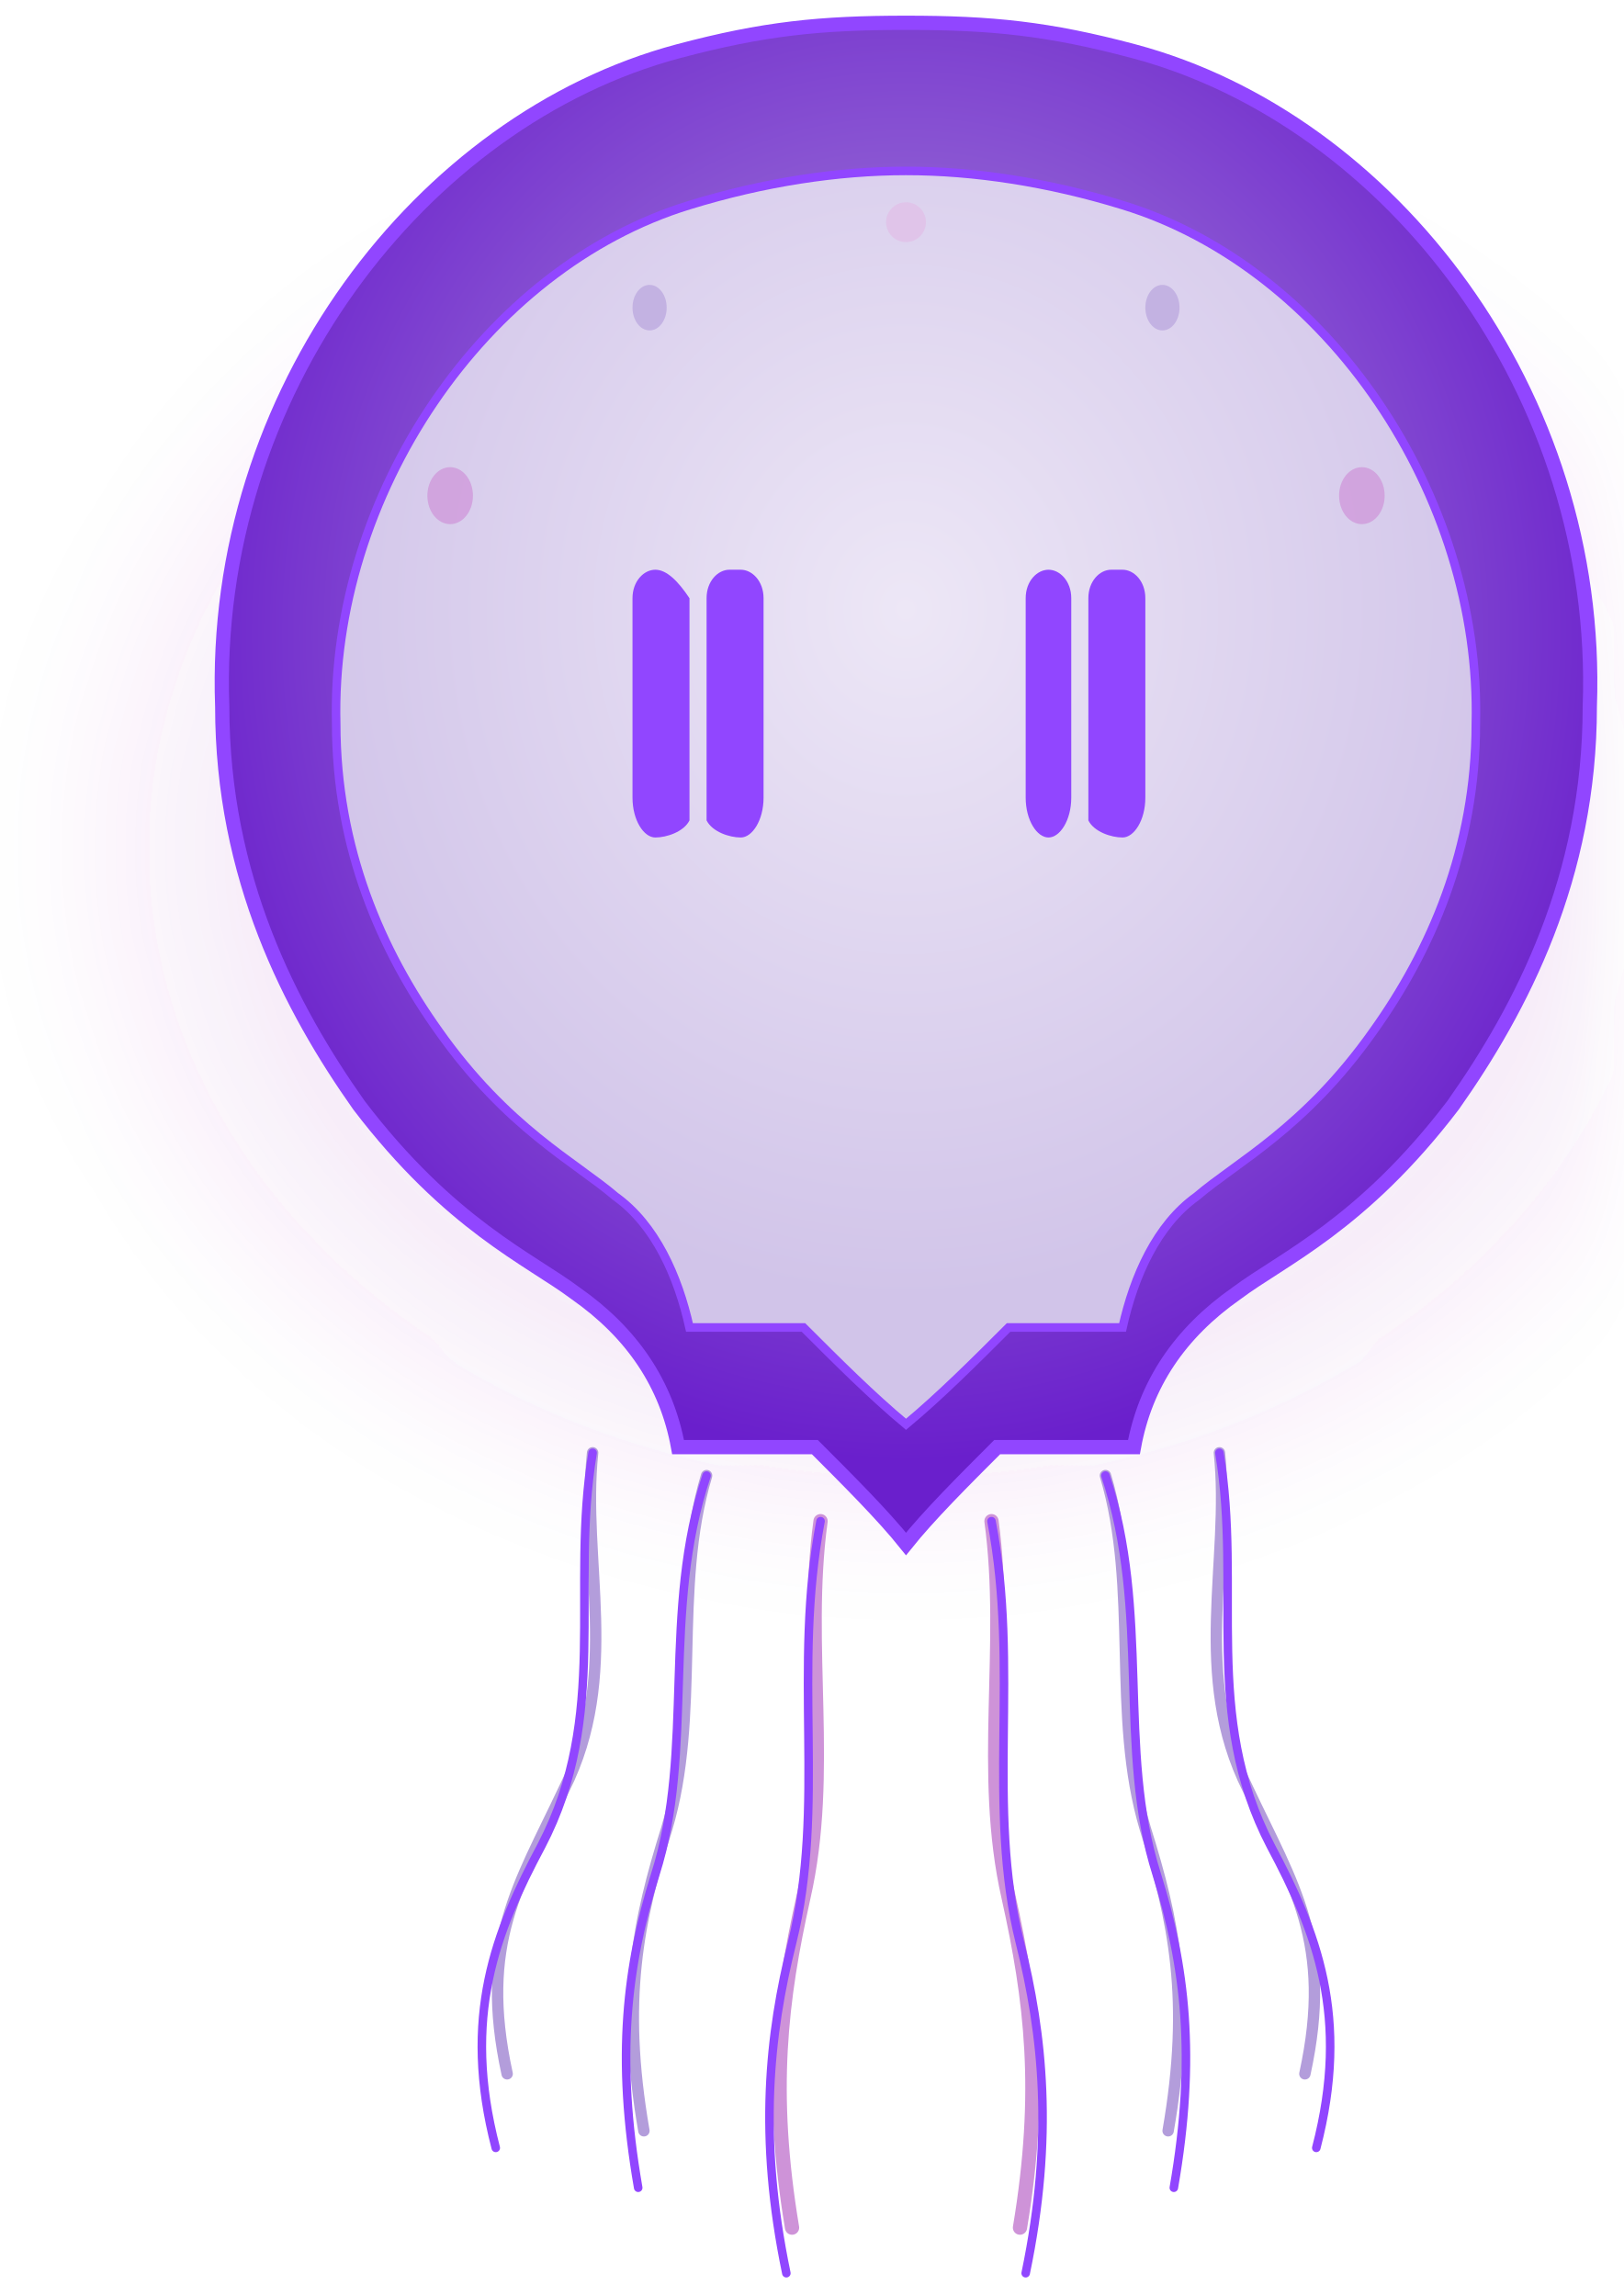
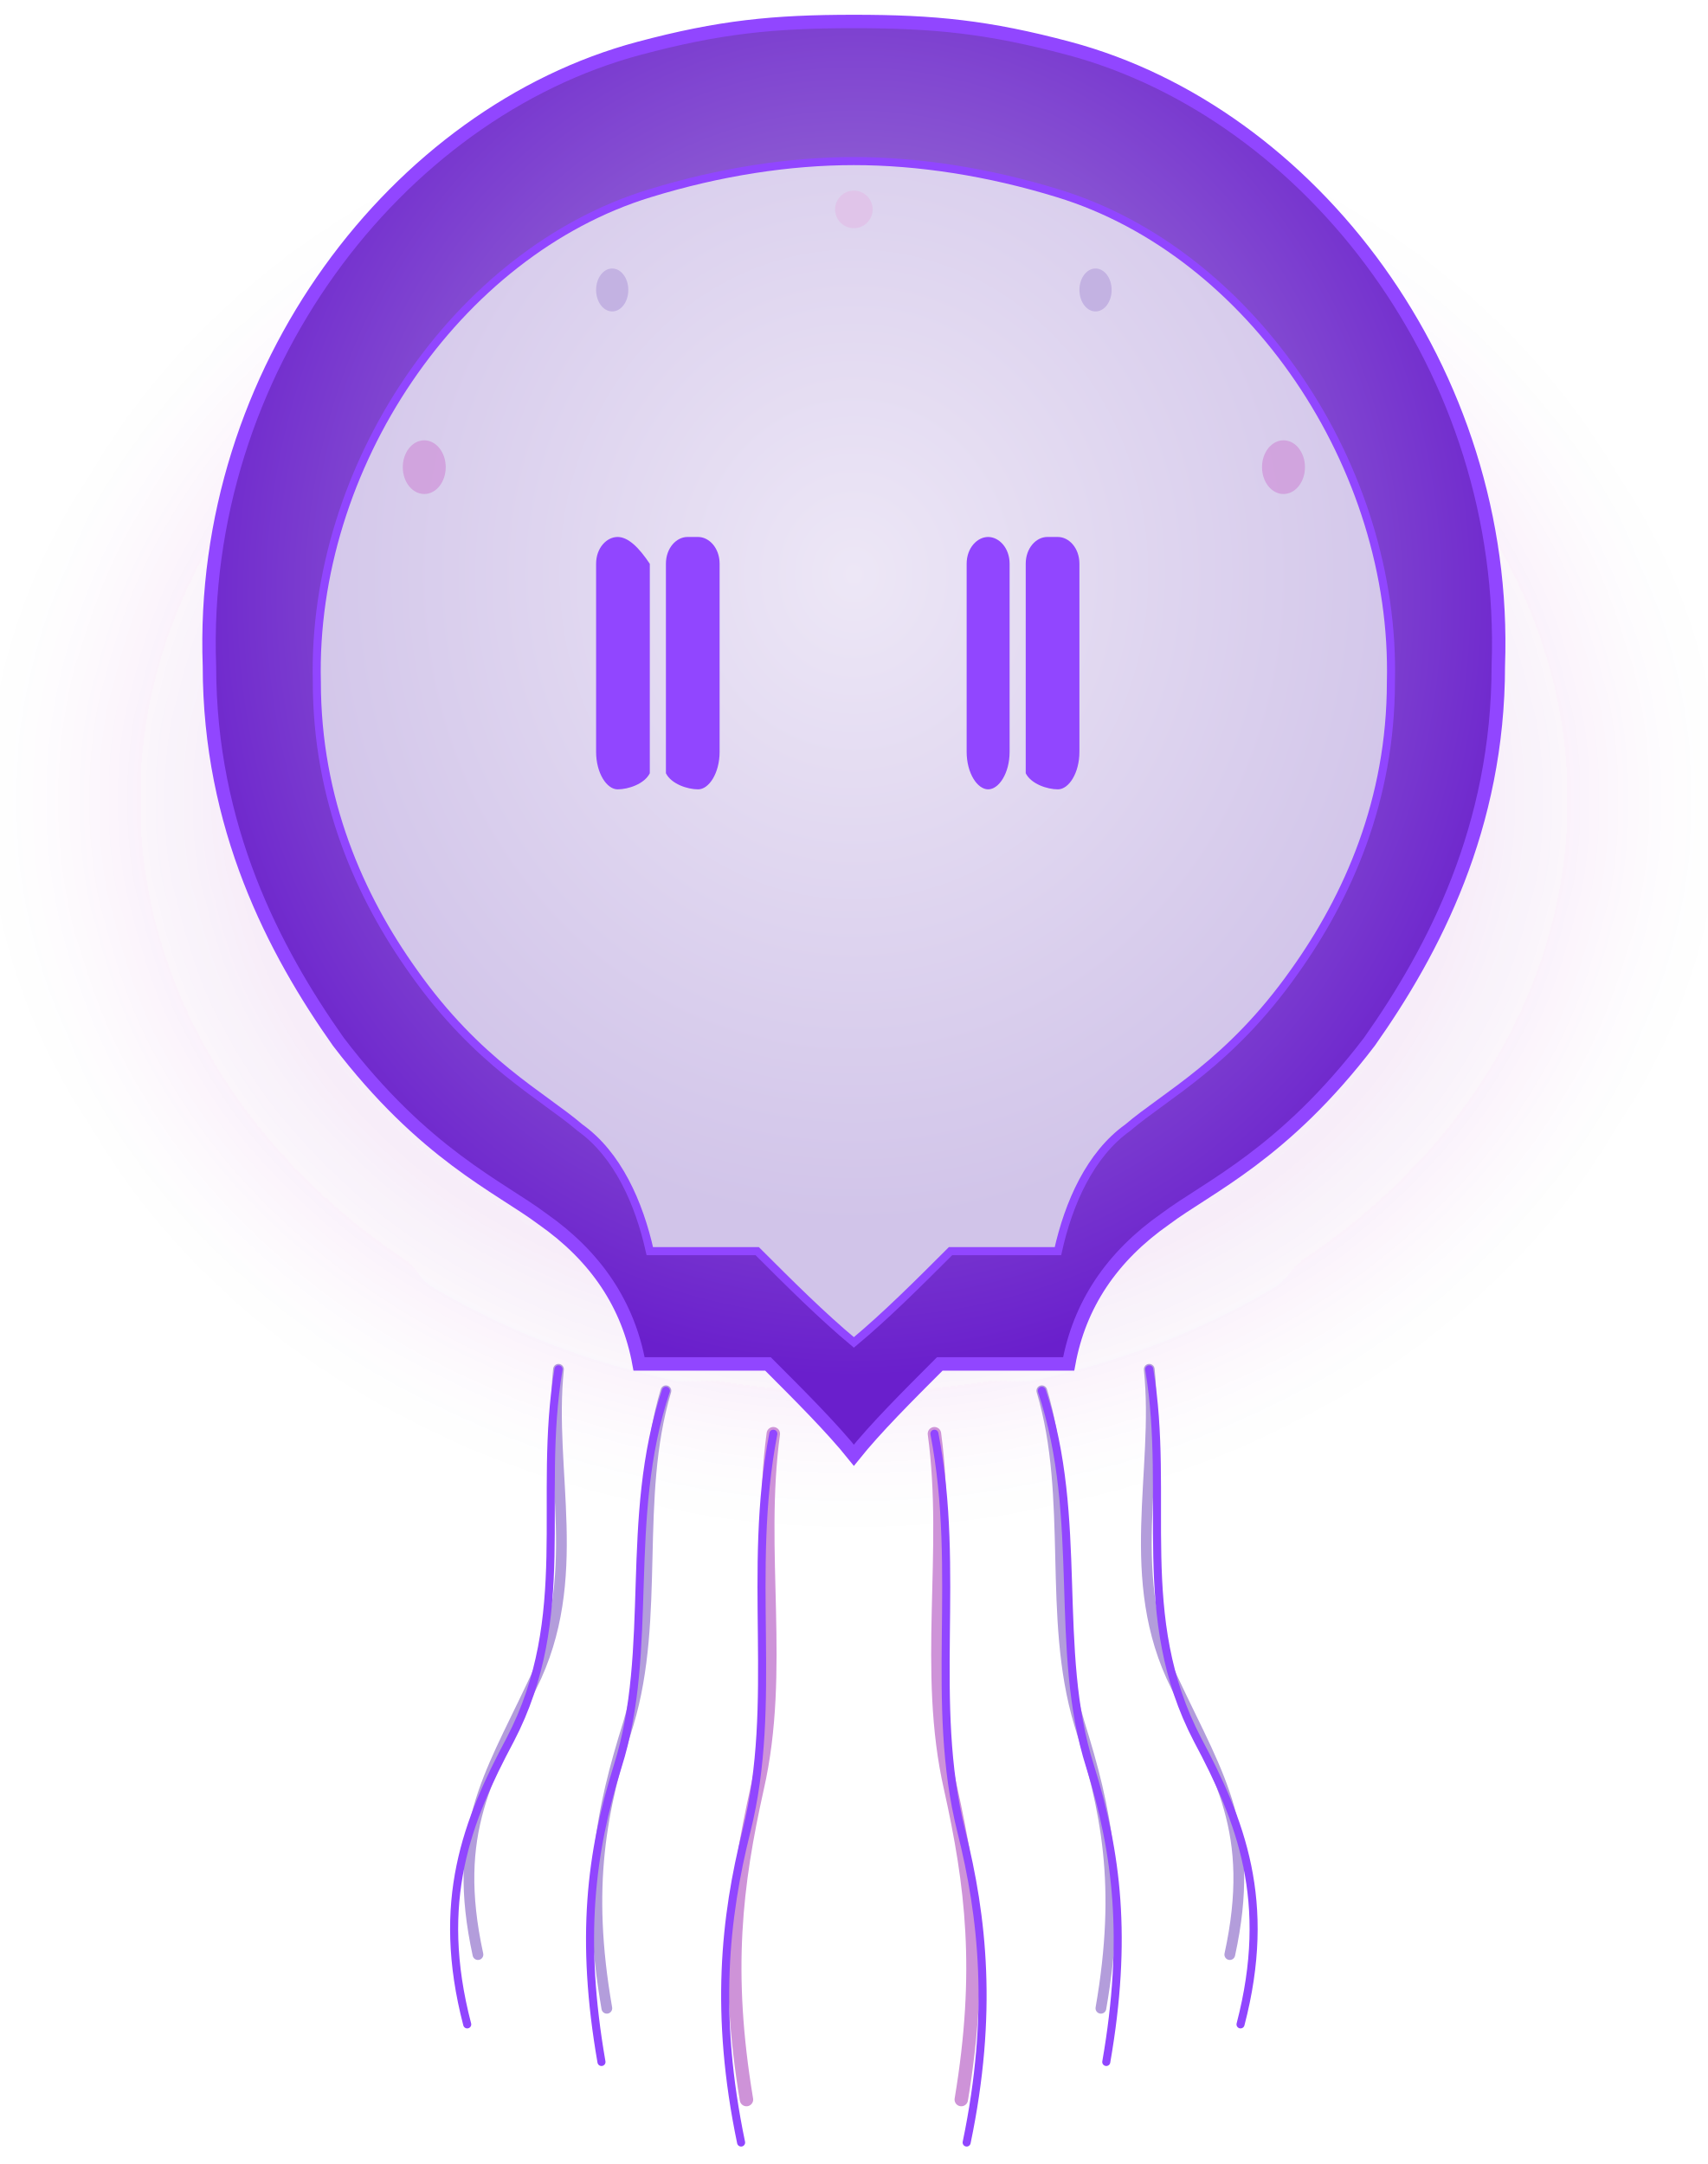
- <svg xmlns="http://www.w3.org/2000/svg" width="100%" viewBox="181 61 285 403" preserveAspectRatio="xMidYMid meet" role="img" style="">
+ <svg xmlns="http://www.w3.org/2000/svg" width="100%" viewBox="181 61 318 403" preserveAspectRatio="xMidYMid meet" role="img" style="">
  <defs>
    <radialGradient id="bellGrad" cx="50%" cy="40%" r="55%">
      <stop offset="0%" stop-color="#b39ddb" />
      <stop offset="100%" stop-color="#6a1fcc" />
    </radialGradient>
    <radialGradient id="innerGrad" cx="50%" cy="35%" r="55%">
      <stop offset="0%" stop-color="#ede7f6" />
      <stop offset="100%" stop-color="#d1c4e9" />
    </radialGradient>
    <radialGradient id="glowGrad" cx="50%" cy="50%" r="50%">
      <stop offset="0%" stop-color="#ce93d8" stop-opacity="0.35" />
      <stop offset="100%" stop-color="#9c27b0" stop-opacity="0" />
    </radialGradient>
    <filter id="softblur">
      <feGaussianBlur stdDeviation="8" />
    </filter>
  </defs>
  <ellipse cx="340" cy="210" rx="155" ry="130" fill="url(#glowGrad)" filter="url(#softblur)" style="stroke:none;color:rgb(255, 255, 255);stroke-width:1px;stroke-linecap:butt;stroke-linejoin:miter;opacity:1;font-family:&quot;Anthropic Sans&quot;, -apple-system, BlinkMacSystemFont, &quot;Segoe UI&quot;, sans-serif;font-size:16px;font-weight:400;text-anchor:start;dominant-baseline:auto" />
  <path fill="url(#bellGrad)" stroke="#9146FF" stroke-width="2.5" d="M 220,185        C 218,130 255,82 300,70        C 315,66 325,65 340,65        C 355,65 365,66 380,70        C 425,82 462,130 460,185        C 460,215 448,238 436,255        C 420,276 406,282 398,288        C 388,295 382,304 380,315        C 372,315 364,315 356,315        C 350,321 344,327 340,332        C 336,327 330,321 324,315        C 316,315 308,315 300,315        C 298,304 292,295 282,288        C 274,282 260,276 244,255        C 232,238 220,215 220,185 Z" style="stroke:rgb(145, 70, 255);color:rgb(255, 255, 255);stroke-width:2.5px;stroke-linecap:butt;stroke-linejoin:miter;opacity:1;font-family:&quot;Anthropic Sans&quot;, -apple-system, BlinkMacSystemFont, &quot;Segoe UI&quot;, sans-serif;font-size:16px;font-weight:400;text-anchor:start;dominant-baseline:auto" />
  <path fill="url(#innerGrad)" stroke="#9146FF" stroke-width="1.5" d="M 240,188        C 239,148 266,108 302,97        C 315,93 328,91 340,91        C 352,91 365,93 378,97        C 414,108 441,148 440,188        C 440,210 432,228 422,242        C 410,259 398,265 391,271        C 384,276 380,285 378,294        C 372,294 364,294 358,294        C 352,300 346,306 340,311        C 334,306 328,300 322,294        C 316,294 308,294 302,294        C 300,285 296,276 289,271        C 282,265 270,259 258,242        C 248,228 240,210 240,188 Z" style="stroke:rgb(145, 70, 255);color:rgb(255, 255, 255);stroke-width:1.5px;stroke-linecap:butt;stroke-linejoin:miter;opacity:1;font-family:&quot;Anthropic Sans&quot;, -apple-system, BlinkMacSystemFont, &quot;Segoe UI&quot;, sans-serif;font-size:16px;font-weight:400;text-anchor:start;dominant-baseline:auto" />
  <path fill="#9146FF" d="M 302,166 C 300,163 298,161 296,161 C 294,161 292,163 292,166 L 292,201 C 292,205 294,208 296,208 C 298,208 301,207 302,205 Z" style="fill:rgb(145, 70, 255);stroke:none;color:rgb(255, 255, 255);stroke-width:1px;stroke-linecap:butt;stroke-linejoin:miter;opacity:1;font-family:&quot;Anthropic Sans&quot;, -apple-system, BlinkMacSystemFont, &quot;Segoe UI&quot;, sans-serif;font-size:16px;font-weight:400;text-anchor:start;dominant-baseline:auto" />
  <path fill="#9146FF" d="M 309,161 C 307,161 305,163 305,166 L 305,205 C 306,207 309,208 311,208 C 313,208 315,205 315,201 L 315,166 C 315,163 313,161 311,161 C 310.3,161 309.6,161 309,161 Z" style="fill:rgb(145, 70, 255);stroke:none;color:rgb(255, 255, 255);stroke-width:1px;stroke-linecap:butt;stroke-linejoin:miter;opacity:1;font-family:&quot;Anthropic Sans&quot;, -apple-system, BlinkMacSystemFont, &quot;Segoe UI&quot;, sans-serif;font-size:16px;font-weight:400;text-anchor:start;dominant-baseline:auto" />
  <path fill="#9146FF" d="M 365,161 C 363,161 361,163 361,166 L 361,201 C 361,205 363,208 365,208 C 367,208 369,205 369,201 L 369,166 C 369,163 367,161 365,161 Z" style="fill:rgb(145, 70, 255);stroke:none;color:rgb(255, 255, 255);stroke-width:1px;stroke-linecap:butt;stroke-linejoin:miter;opacity:1;font-family:&quot;Anthropic Sans&quot;, -apple-system, BlinkMacSystemFont, &quot;Segoe UI&quot;, sans-serif;font-size:16px;font-weight:400;text-anchor:start;dominant-baseline:auto" />
  <path fill="#9146FF" d="M 376,161 C 374,161 372,163 372,166 L 372,205 C 373,207 376,208 378,208 C 380,208 382,205 382,201 L 382,166 C 382,163 380,161 378,161 C 377.3,161 376.6,161 376,161 Z" style="fill:rgb(145, 70, 255);stroke:none;color:rgb(255, 255, 255);stroke-width:1px;stroke-linecap:butt;stroke-linejoin:miter;opacity:1;font-family:&quot;Anthropic Sans&quot;, -apple-system, BlinkMacSystemFont, &quot;Segoe UI&quot;, sans-serif;font-size:16px;font-weight:400;text-anchor:start;dominant-baseline:auto" />
  <path fill="none" stroke="#b39ddb" stroke-width="2" stroke-linecap="round" d="M 285,316 C 283,335 290,355 280,375 C 272,392 265,402 270,425" style="fill:none;stroke:rgb(179, 157, 219);color:rgb(255, 255, 255);stroke-width:2px;stroke-linecap:round;stroke-linejoin:miter;opacity:1;font-family:&quot;Anthropic Sans&quot;, -apple-system, BlinkMacSystemFont, &quot;Segoe UI&quot;, sans-serif;font-size:16px;font-weight:400;text-anchor:start;dominant-baseline:auto" />
  <path fill="none" stroke="#9146FF" stroke-width="1.5" stroke-linecap="round" d="M 285,316 C 281,340 288,362 276,385 C 268,400 262,415 268,438" style="fill:none;stroke:rgb(145, 70, 255);color:rgb(255, 255, 255);stroke-width:1.5px;stroke-linecap:round;stroke-linejoin:miter;opacity:1;font-family:&quot;Anthropic Sans&quot;, -apple-system, BlinkMacSystemFont, &quot;Segoe UI&quot;, sans-serif;font-size:16px;font-weight:400;text-anchor:start;dominant-baseline:auto" />
  <path fill="none" stroke="#b39ddb" stroke-width="2" stroke-linecap="round" d="M 305,320 C 299,340 304,362 298,382 C 293,398 290,412 294,435" style="fill:none;stroke:rgb(179, 157, 219);color:rgb(255, 255, 255);stroke-width:2px;stroke-linecap:round;stroke-linejoin:miter;opacity:1;font-family:&quot;Anthropic Sans&quot;, -apple-system, BlinkMacSystemFont, &quot;Segoe UI&quot;, sans-serif;font-size:16px;font-weight:400;text-anchor:start;dominant-baseline:auto" />
  <path fill="none" stroke="#9146FF" stroke-width="1.5" stroke-linecap="round" d="M 305,320 C 297,344 303,368 296,390 C 291,406 289,422 293,445" style="fill:none;stroke:rgb(145, 70, 255);color:rgb(255, 255, 255);stroke-width:1.5px;stroke-linecap:round;stroke-linejoin:miter;opacity:1;font-family:&quot;Anthropic Sans&quot;, -apple-system, BlinkMacSystemFont, &quot;Segoe UI&quot;, sans-serif;font-size:16px;font-weight:400;text-anchor:start;dominant-baseline:auto" />
  <path fill="none" stroke="#ce93d8" stroke-width="2.5" stroke-linecap="round" d="M 325,328 C 322,350 327,372 322,394 C 318,412 316,428 320,452" style="fill:none;stroke:rgb(206, 147, 216);color:rgb(255, 255, 255);stroke-width:2.5px;stroke-linecap:round;stroke-linejoin:miter;opacity:1;font-family:&quot;Anthropic Sans&quot;, -apple-system, BlinkMacSystemFont, &quot;Segoe UI&quot;, sans-serif;font-size:16px;font-weight:400;text-anchor:start;dominant-baseline:auto" />
  <path fill="none" stroke="#9146FF" stroke-width="1.5" stroke-linecap="round" d="M 325,328 C 320,354 326,378 320,402 C 316,418 314,436 319,460" style="fill:none;stroke:rgb(145, 70, 255);color:rgb(255, 255, 255);stroke-width:1.5px;stroke-linecap:round;stroke-linejoin:miter;opacity:1;font-family:&quot;Anthropic Sans&quot;, -apple-system, BlinkMacSystemFont, &quot;Segoe UI&quot;, sans-serif;font-size:16px;font-weight:400;text-anchor:start;dominant-baseline:auto" />
  <path fill="none" stroke="#ce93d8" stroke-width="2.5" stroke-linecap="round" d="M 355,328 C 358,350 353,372 358,394 C 362,412 364,428 360,452" style="fill:none;stroke:rgb(206, 147, 216);color:rgb(255, 255, 255);stroke-width:2.5px;stroke-linecap:round;stroke-linejoin:miter;opacity:1;font-family:&quot;Anthropic Sans&quot;, -apple-system, BlinkMacSystemFont, &quot;Segoe UI&quot;, sans-serif;font-size:16px;font-weight:400;text-anchor:start;dominant-baseline:auto" />
  <path fill="none" stroke="#9146FF" stroke-width="1.5" stroke-linecap="round" d="M 355,328 C 360,354 354,378 360,402 C 364,418 366,436 361,460" style="fill:none;stroke:rgb(145, 70, 255);color:rgb(255, 255, 255);stroke-width:1.5px;stroke-linecap:round;stroke-linejoin:miter;opacity:1;font-family:&quot;Anthropic Sans&quot;, -apple-system, BlinkMacSystemFont, &quot;Segoe UI&quot;, sans-serif;font-size:16px;font-weight:400;text-anchor:start;dominant-baseline:auto" />
  <path fill="none" stroke="#b39ddb" stroke-width="2" stroke-linecap="round" d="M 375,320 C 381,340 376,362 382,382 C 387,398 390,412 386,435" style="fill:none;stroke:rgb(179, 157, 219);color:rgb(255, 255, 255);stroke-width:2px;stroke-linecap:round;stroke-linejoin:miter;opacity:1;font-family:&quot;Anthropic Sans&quot;, -apple-system, BlinkMacSystemFont, &quot;Segoe UI&quot;, sans-serif;font-size:16px;font-weight:400;text-anchor:start;dominant-baseline:auto" />
  <path fill="none" stroke="#9146FF" stroke-width="1.5" stroke-linecap="round" d="M 375,320 C 383,344 377,368 384,390 C 389,406 391,422 387,445" style="fill:none;stroke:rgb(145, 70, 255);color:rgb(255, 255, 255);stroke-width:1.5px;stroke-linecap:round;stroke-linejoin:miter;opacity:1;font-family:&quot;Anthropic Sans&quot;, -apple-system, BlinkMacSystemFont, &quot;Segoe UI&quot;, sans-serif;font-size:16px;font-weight:400;text-anchor:start;dominant-baseline:auto" />
  <path fill="none" stroke="#b39ddb" stroke-width="2" stroke-linecap="round" d="M 395,316 C 397,335 390,355 400,375 C 408,392 415,402 410,425" style="fill:none;stroke:rgb(179, 157, 219);color:rgb(255, 255, 255);stroke-width:2px;stroke-linecap:round;stroke-linejoin:miter;opacity:1;font-family:&quot;Anthropic Sans&quot;, -apple-system, BlinkMacSystemFont, &quot;Segoe UI&quot;, sans-serif;font-size:16px;font-weight:400;text-anchor:start;dominant-baseline:auto" />
  <path fill="none" stroke="#9146FF" stroke-width="1.5" stroke-linecap="round" d="M 395,316 C 399,340 392,362 404,385 C 412,400 418,415 412,438" style="fill:none;stroke:rgb(145, 70, 255);color:rgb(255, 255, 255);stroke-width:1.5px;stroke-linecap:round;stroke-linejoin:miter;opacity:1;font-family:&quot;Anthropic Sans&quot;, -apple-system, BlinkMacSystemFont, &quot;Segoe UI&quot;, sans-serif;font-size:16px;font-weight:400;text-anchor:start;dominant-baseline:auto" />
  <ellipse cx="260" cy="148" rx="4" ry="5" fill="#ce93d8" opacity="0.7" style="fill:rgb(206, 147, 216);stroke:none;color:rgb(255, 255, 255);stroke-width:1px;stroke-linecap:butt;stroke-linejoin:miter;opacity:0.7;font-family:&quot;Anthropic Sans&quot;, -apple-system, BlinkMacSystemFont, &quot;Segoe UI&quot;, sans-serif;font-size:16px;font-weight:400;text-anchor:start;dominant-baseline:auto" />
  <ellipse cx="295" cy="115" rx="3" ry="4" fill="#b39ddb" opacity="0.6" style="fill:rgb(179, 157, 219);stroke:none;color:rgb(255, 255, 255);stroke-width:1px;stroke-linecap:butt;stroke-linejoin:miter;opacity:0.6;font-family:&quot;Anthropic Sans&quot;, -apple-system, BlinkMacSystemFont, &quot;Segoe UI&quot;, sans-serif;font-size:16px;font-weight:400;text-anchor:start;dominant-baseline:auto" />
  <ellipse cx="420" cy="148" rx="4" ry="5" fill="#ce93d8" opacity="0.7" style="fill:rgb(206, 147, 216);stroke:none;color:rgb(255, 255, 255);stroke-width:1px;stroke-linecap:butt;stroke-linejoin:miter;opacity:0.7;font-family:&quot;Anthropic Sans&quot;, -apple-system, BlinkMacSystemFont, &quot;Segoe UI&quot;, sans-serif;font-size:16px;font-weight:400;text-anchor:start;dominant-baseline:auto" />
  <ellipse cx="385" cy="115" rx="3" ry="4" fill="#b39ddb" opacity="0.6" style="fill:rgb(179, 157, 219);stroke:none;color:rgb(255, 255, 255);stroke-width:1px;stroke-linecap:butt;stroke-linejoin:miter;opacity:0.6;font-family:&quot;Anthropic Sans&quot;, -apple-system, BlinkMacSystemFont, &quot;Segoe UI&quot;, sans-serif;font-size:16px;font-weight:400;text-anchor:start;dominant-baseline:auto" />
  <ellipse cx="340" cy="100" rx="3.5" ry="3.5" fill="#e1bee7" opacity="0.7" style="fill:rgb(225, 190, 231);stroke:none;color:rgb(255, 255, 255);stroke-width:1px;stroke-linecap:butt;stroke-linejoin:miter;opacity:0.7;font-family:&quot;Anthropic Sans&quot;, -apple-system, BlinkMacSystemFont, &quot;Segoe UI&quot;, sans-serif;font-size:16px;font-weight:400;text-anchor:start;dominant-baseline:auto" />
</svg>
